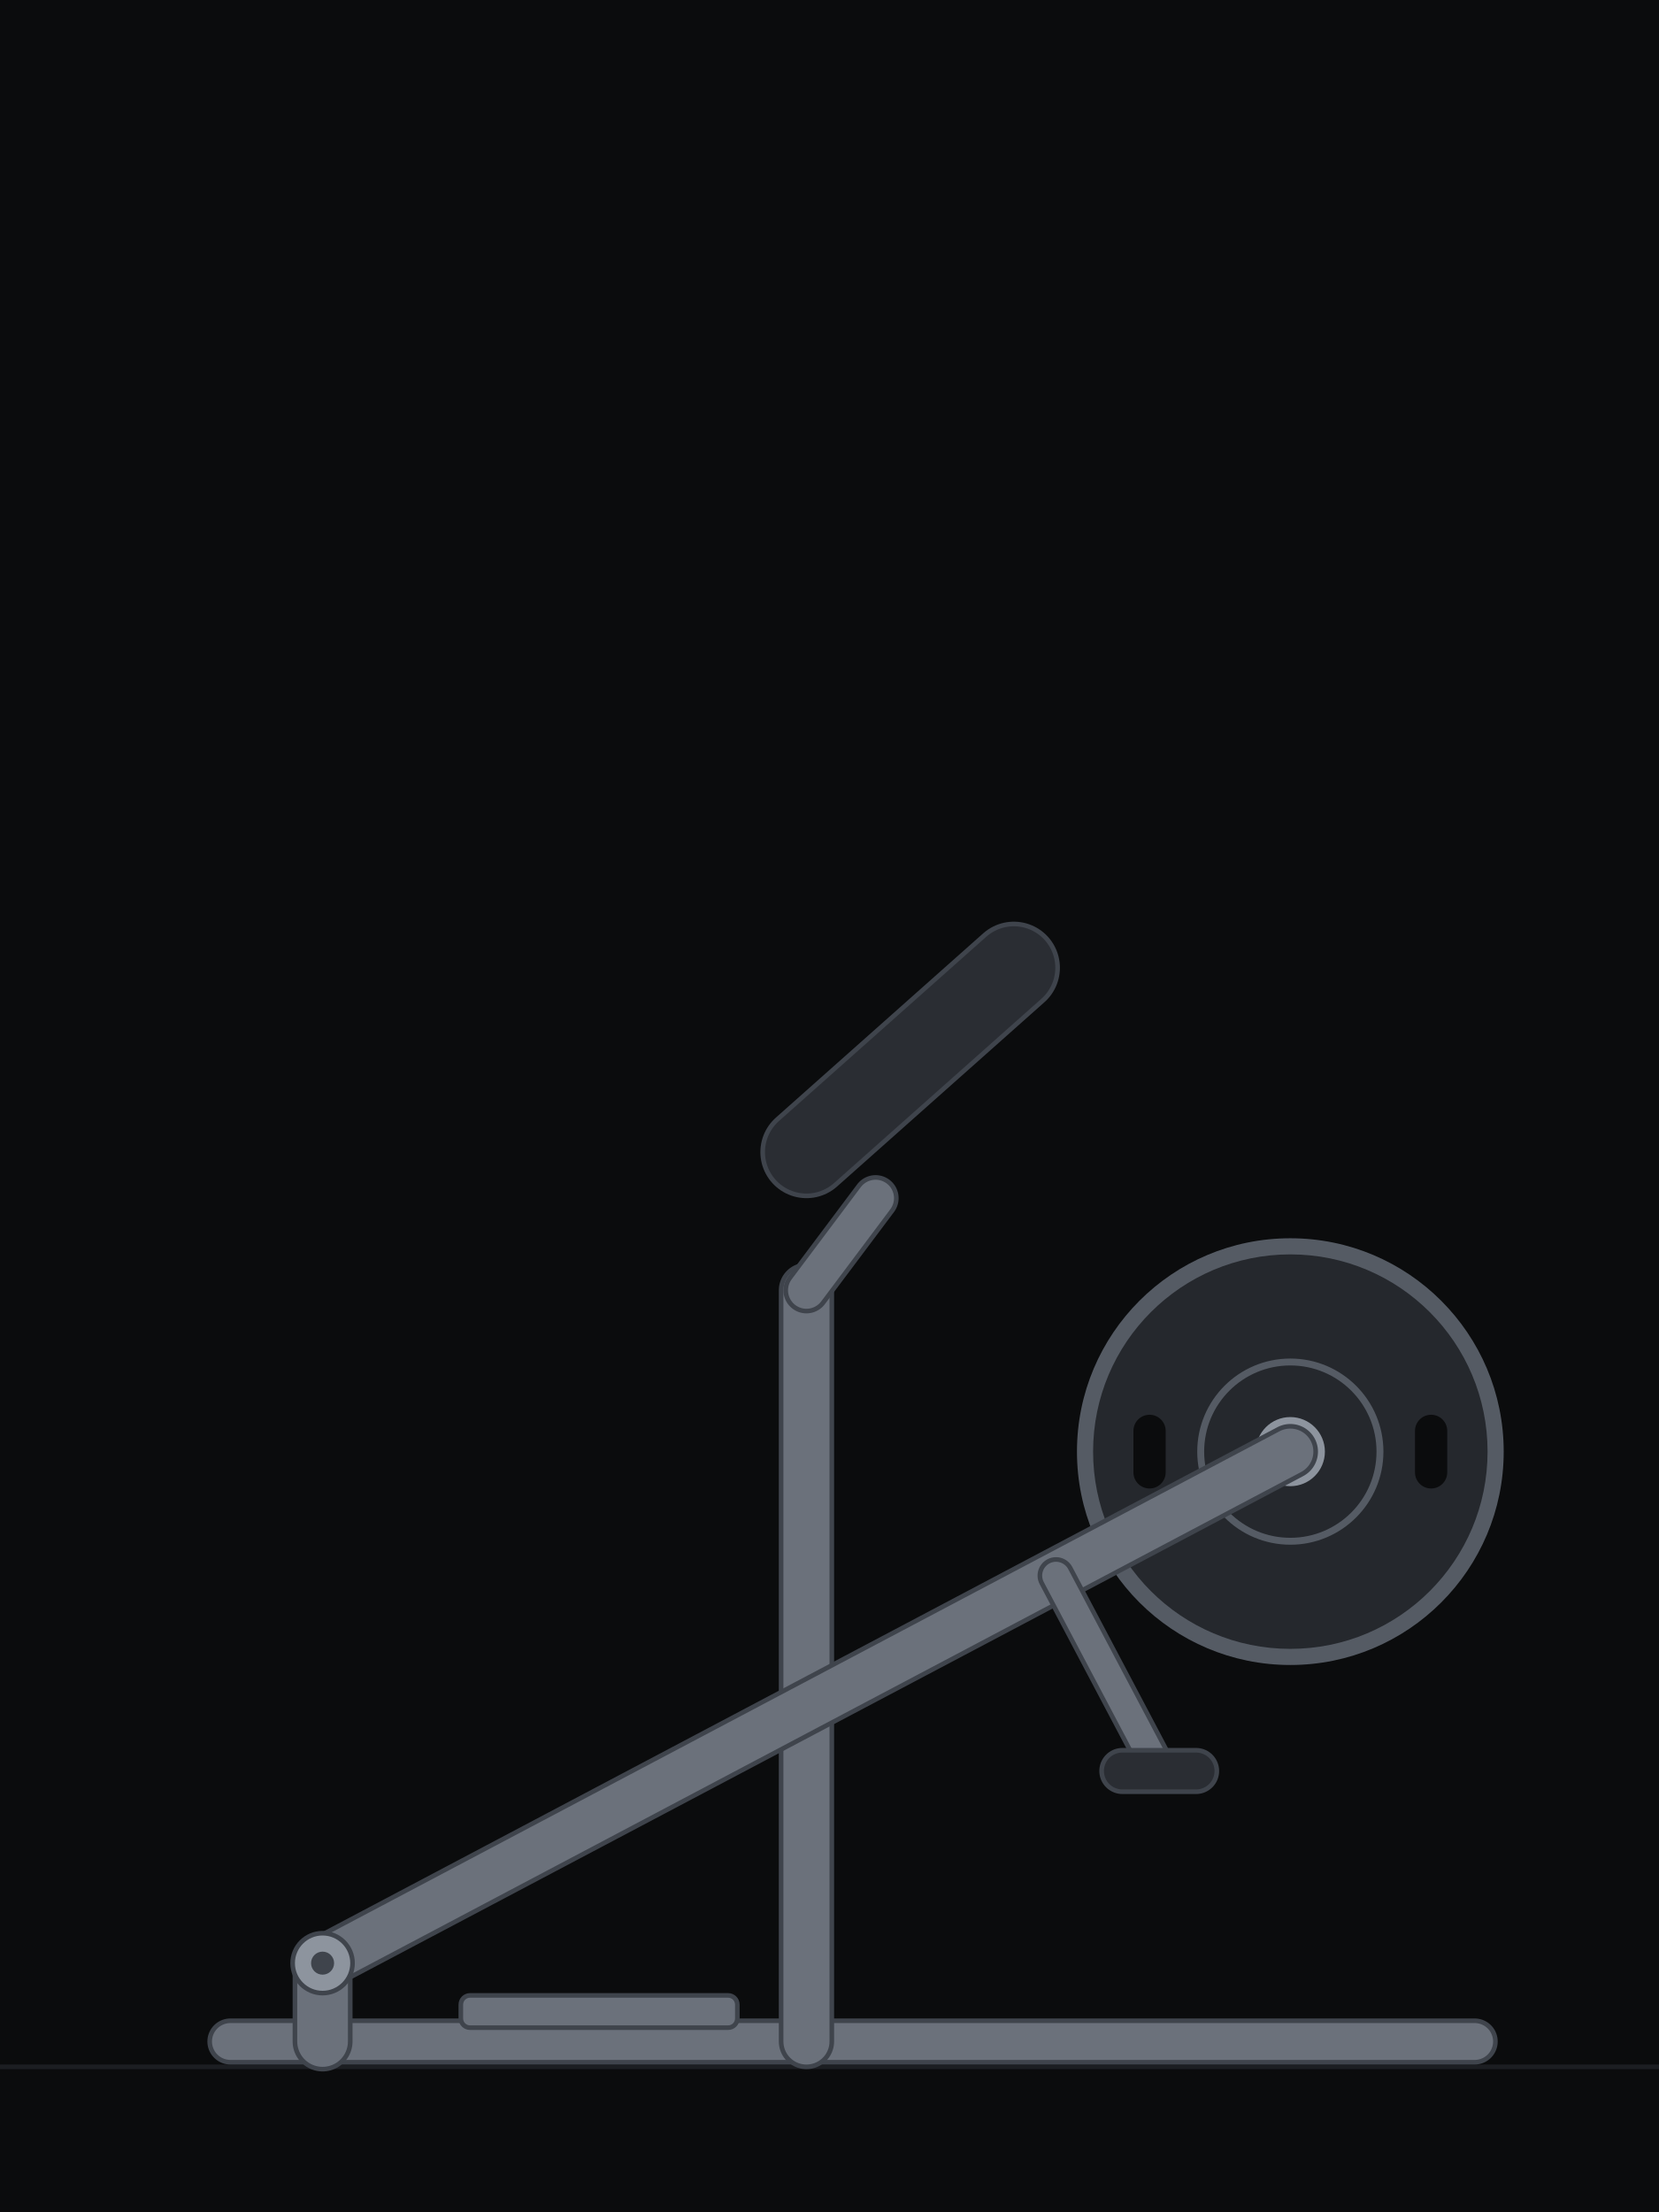
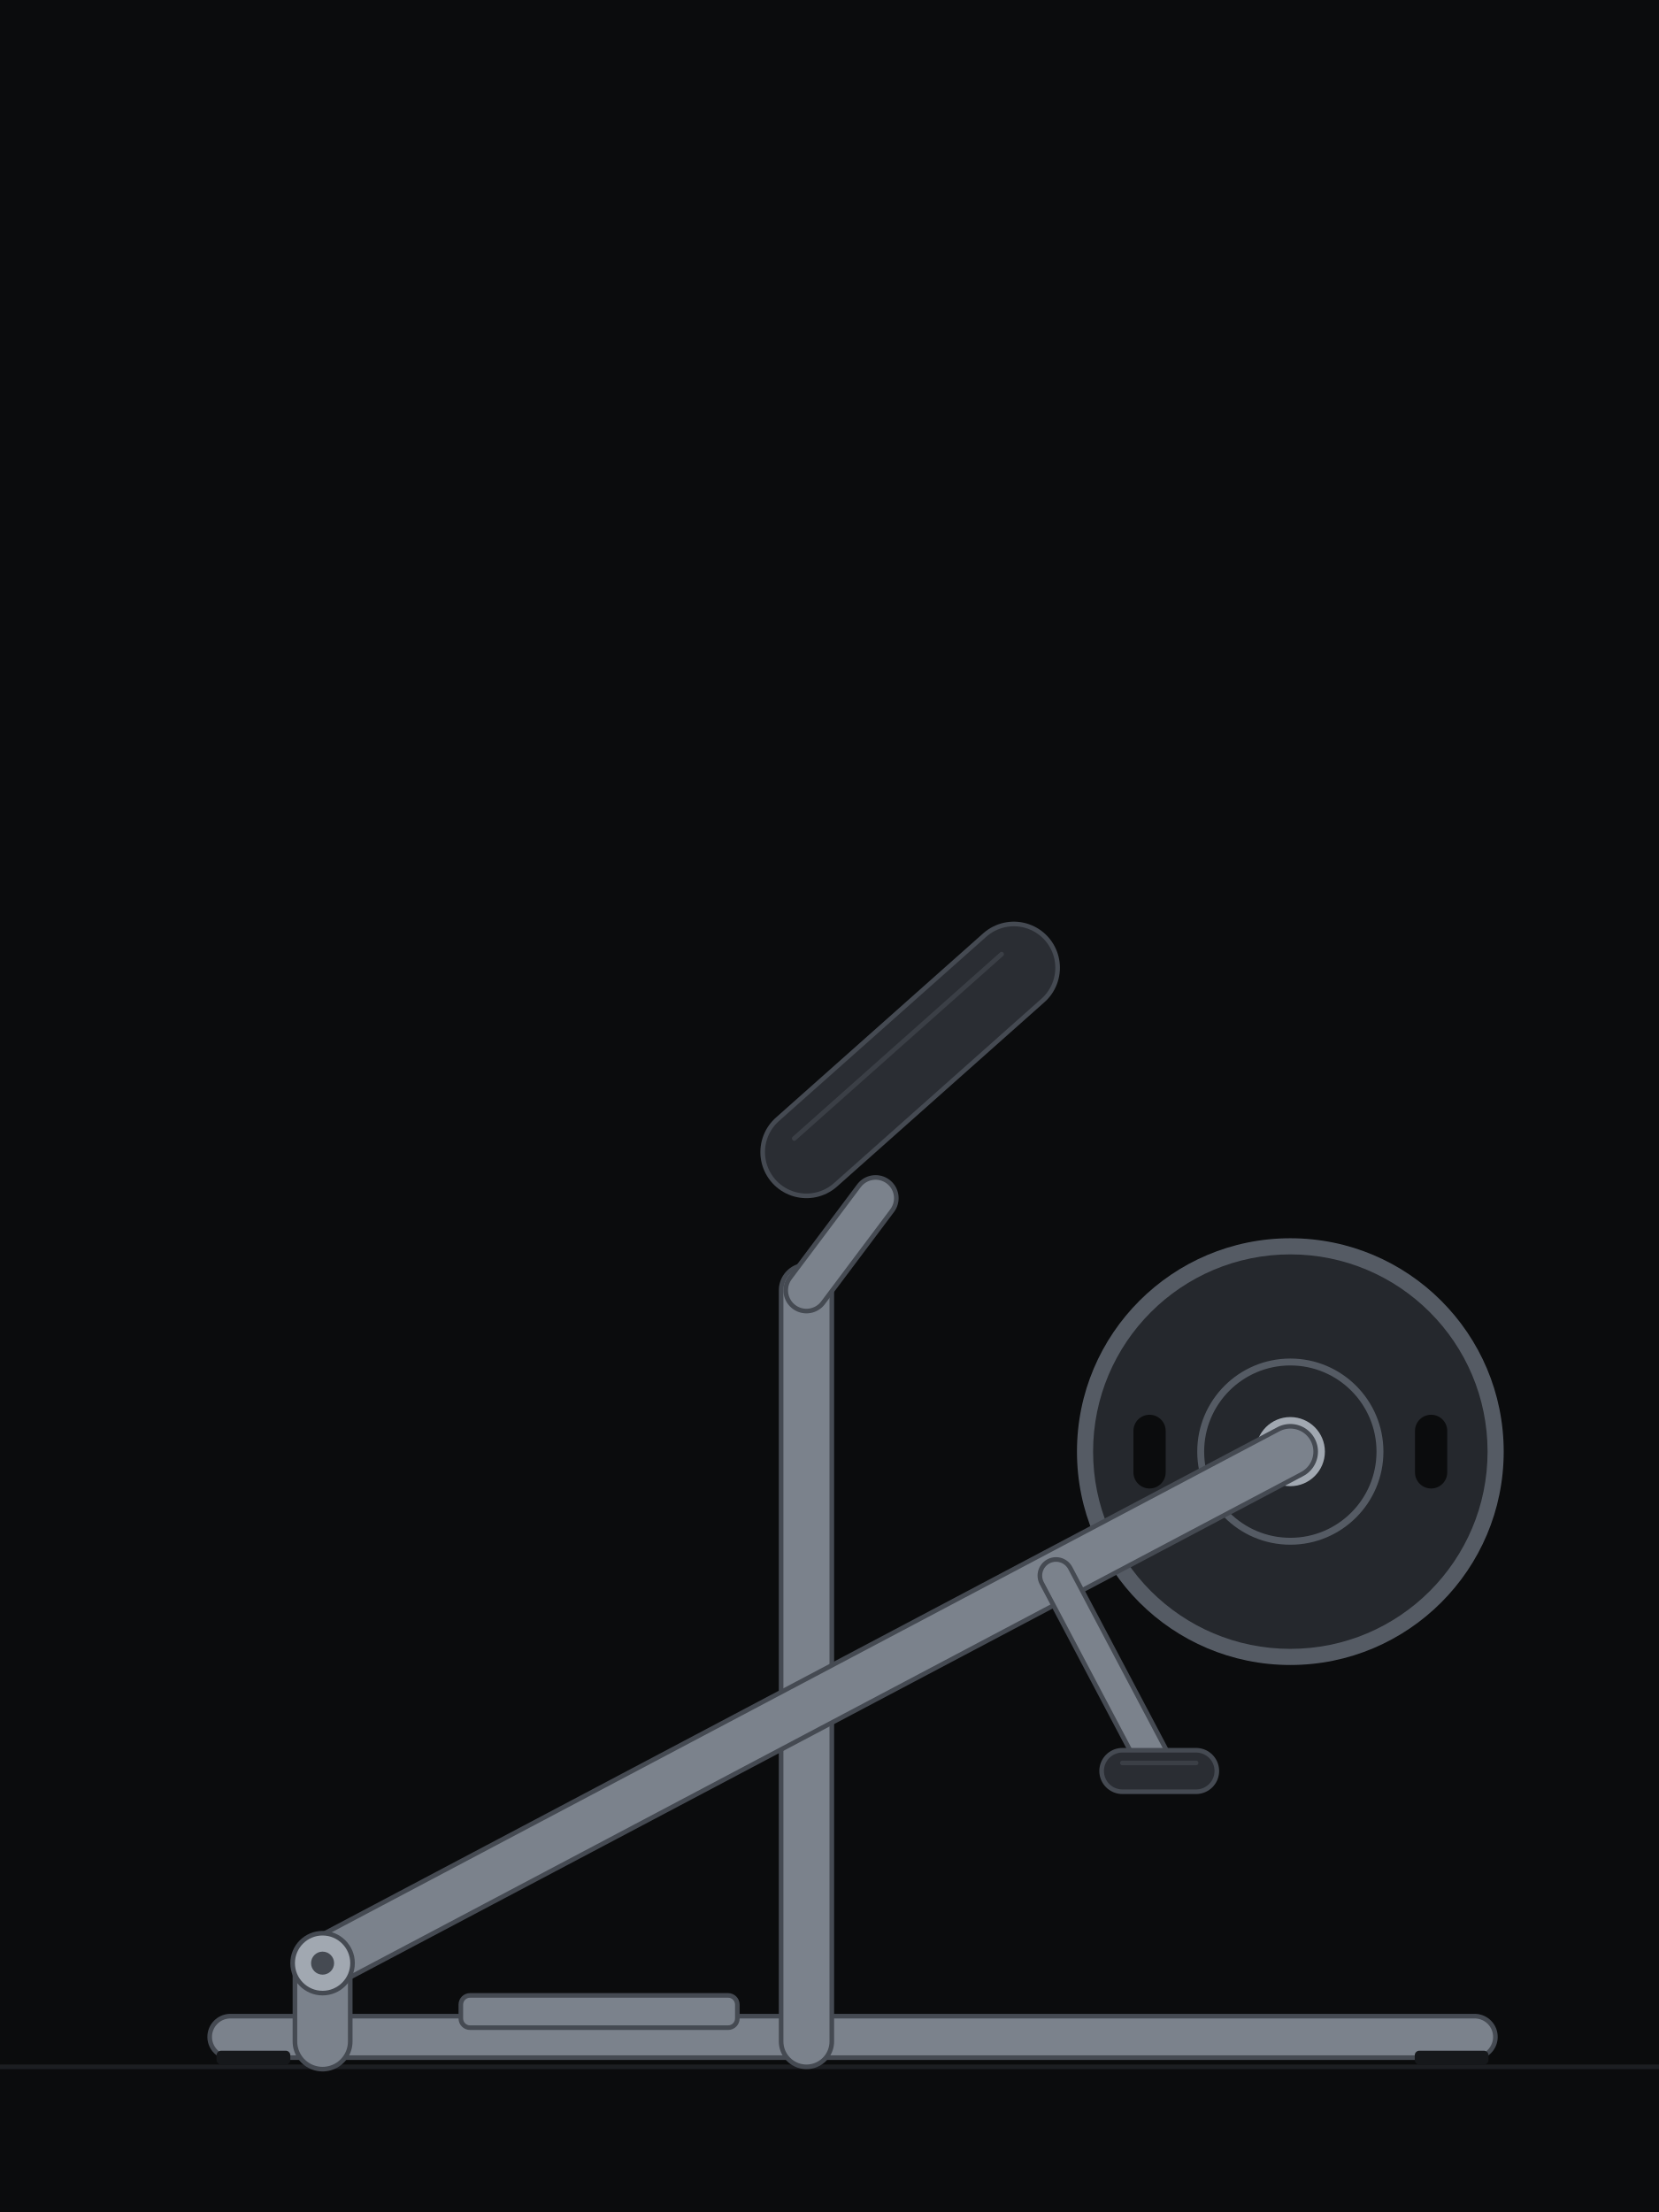
<svg xmlns="http://www.w3.org/2000/svg" viewBox="0 0 720 960" width="720" height="960">
  <defs>
    <clipPath id="recorte-torso" clipPathUnits="userSpaceOnUse">
-       <path d="M-34 -14C-30 -22.7 -23 -40 -14 -46C-5 -52 7.7 -51.3 20 -50C32.3 -48.7 46.7 -41.2 60 -38C73.3 -34.8 85.8 -31 100 -31C114.2 -31 130.8 -35.8 145 -38C159.2 -40.2 173.3 -44 185 -44C196.7 -44 207.2 -41.7 215 -38C222.8 -34.3 227.8 -27.3 232 -22C236.2 -16.7 239 -11.3 240 -6C241 -0.7 240.3 4.7 238 10C235.7 15.3 231.5 20.3 226 26C220.5 31.7 214 39.5 205 44C196 48.5 182.8 52.7 172 53C161.2 53.3 152 48.8 140 46C128 43.2 115 37.3 100 36C85 34.7 65 38 50 38C35 38 22.3 38.7 10 36C-2.3 33.3 -16 27 -24 22C-32 17 -36.3 12 -38 6C-39.7 0 -38 -5.3 -34 -14Z" />
+       <path d="M-34 -14C-30.7 -23.3 -25.7 -43 -18 -50C-10.3 -57 1.3 -56.7 12 -56C22.7 -55.3 34.7 -50 46 -46C57.3 -42 70.2 -34.7 80 -32C89.8 -29.3 95 -28.3 105 -30C115 -31.7 128.8 -38.7 140 -42C151.2 -45.3 162 -49.3 172 -50C182 -50.7 191.7 -48.3 200 -46C208.3 -43.7 216 -40.3 222 -36C228 -31.7 232.7 -25.3 236 -20C239.3 -14.7 241.3 -9 242 -4C242.7 1 242 5 240 10C238 15 234.7 19.7 230 26C225.3 32.3 218.7 42.3 212 48C205.3 53.7 198 58 190 60C182 62 171.3 61.7 164 60C156.7 58.3 152.7 53 146 50C139.3 47 132.3 44 124 42C115.7 40 106.7 38.7 96 38C85.3 37.3 72 38.3 60 38C48 37.7 35 37.3 24 36C13 34.7 2.3 32.7 -6 30C-14.3 27.3 -20.7 24 -26 20C-31.3 16 -36.7 11.7 -38 6C-39.3 0.3 -37.3 -4.7 -34 -14Z" />
    </clipPath>
    <clipPath id="recorte-muslo" clipPathUnits="userSpaceOnUse">
-       <path d="M0 -34C11.6 -35.3 31.7 -37.8 52.8 -37C73.9 -36.2 106.2 -31.5 126.7 -29C147.3 -26.5 166 -23.7 176 -22C186 -20.3 183.8 -20.9 187 -19.1C190.2 -17.2 193.2 -14.2 195.1 -11C196.9 -7.8 198 -3.7 198 0C198 3.7 196.9 7.8 195.1 11C193.2 14.2 190.2 17.2 187 19.1C183.8 20.9 189.6 20.5 176 22C162.4 23.5 130.5 25.8 105.6 28C80.7 30.2 44 34 26.4 35C8.8 36 7.2 34.9 0 34C-7.2 33.1 -12.1 32.3 -17 29.4C-21.9 26.6 -26.6 21.9 -29.4 17C-32.3 12.1 -34 5.7 -34 0C-34 -5.7 -32.3 -12.1 -29.4 -17C-26.6 -21.9 -21.9 -26.6 -17 -29.4C-12.1 -32.3 -11.6 -32.7 0 -34Z" />
+       <path d="M0 -34C12.2 -35.6 34.6 -39.8 56.3 -39C78 -38.2 110.3 -31.8 130.2 -29C150.2 -26.2 166.5 -23.7 176 -22C185.5 -20.3 183.8 -20.9 187 -19.1C190.2 -17.2 193.2 -14.2 195.1 -11C196.9 -7.8 198 -3.7 198 0C198 3.7 196.9 7.8 195.1 11C193.2 14.2 190.2 17.2 187 19.1C183.8 20.9 183.1 21.2 176 22C168.9 22.8 159 22.3 144.3 24C129.7 25.7 106.8 30.2 88 32C69.2 33.8 46.3 34.7 31.7 35C17 35.3 8.1 34.9 0 34C-8.1 33.1 -12.1 32.3 -17 29.4C-21.9 26.6 -26.6 21.9 -29.4 17C-32.3 12.1 -34 5.7 -34 0C-34 -5.7 -32.3 -12.1 -29.4 -17C-26.6 -21.9 -21.9 -26.6 -17 -29.4C-12.1 -32.3 -12.2 -32.4 0 -34Z" />
    </clipPath>
    <clipPath id="recorte-pierna" clipPathUnits="userSpaceOnUse">
-       <path d="M0 -22C9.2 -22.5 23.6 -23 44.3 -22C64.9 -21 101.8 -17.3 123.9 -16C146 -14.7 167 -14.6 177 -14C187 -13.4 182 -13.3 184 -12.1C186 -11 188 -9 189.1 -7C190.3 -5 191 -2.3 191 0C191 2.3 190.3 5 189.1 7C188 9 186 11 184 12.1C182 13.3 189.4 12.5 177 14C164.6 15.5 131 18.2 109.7 21C88.5 23.8 67.9 30.8 49.6 31C31.3 31.2 10.1 24 0 22C-10.1 20 -7.8 20.9 -11 19.1C-14.2 17.2 -17.2 14.2 -19.1 11C-20.9 7.8 -22 3.7 -22 0C-22 -3.7 -20.9 -7.8 -19.1 -11C-17.2 -14.2 -14.2 -17.2 -11 -19.1C-7.8 -20.9 -9.2 -21.5 0 -22Z" />
+       <path d="M0 -22C7.7 -22.5 14.8 -23.2 35.4 -22C56.1 -20.8 100.3 -16.3 123.9 -15C147.5 -13.7 167 -14.5 177 -14C187 -13.5 182 -13.3 184 -12.1C186 -11 188 -9 189.1 -7C190.3 -5 191 -2.3 191 0C191 2.3 190.3 5 189.1 7C188 9 186 11 184 12.1C182 13.3 184.7 13.4 177 14C169.3 14.6 152.8 14.2 138.1 16C123.3 17.8 104.4 22.2 88.5 25C72.6 27.8 57.2 33.5 42.5 33C27.7 32.5 8.9 24.3 0 22C-8.9 19.7 -7.8 20.9 -11 19.1C-14.2 17.2 -17.2 14.2 -19.1 11C-20.9 7.8 -22 3.7 -22 0C-22 -3.7 -20.9 -7.8 -19.1 -11C-17.2 -14.2 -14.2 -17.2 -11 -19.1C-7.8 -20.9 -7.7 -21.5 0 -22Z" />
    </clipPath>
    <clipPath id="recorte-pie" clipPathUnits="userSpaceOnUse">
-       <path d="M0 -14C-5 -13.7 -8.5 -11 -12 -8C-15.5 -5 -18.7 0 -21 4C-23.3 8 -25.8 12.3 -26 16C-26.2 19.7 -24.7 24 -22 26C-19.3 28 -18.7 27.7 -10 28C-1.3 28.3 17.7 28 30 28C42.3 28 55.7 28.2 64 28C72.3 27.8 76.3 28.2 80 27C83.7 25.8 85.7 23.3 86 21C86.3 18.7 85.7 15.5 82 13C78.3 10.5 71 8.5 64 6C57 3.5 47.7 0.7 40 -2C32.3 -4.7 24.7 -8 18 -10C11.3 -12 5 -14.3 0 -14Z" />
+       <path d="M0 -14C-5 -13.7 -8.7 -10.7 -12 -8C-15.3 -5.3 -17.7 -1.7 -20 2C-22.3 5.7 -25.3 10.3 -26 14C-26.7 17.7 -26 21.7 -24 24C-22 26.3 -19.3 27.3 -14 28C-8.7 28.7 -1 28.2 8 28C17 27.8 30.3 27 40 27C49.7 27 59.3 27.8 66 28C72.7 28.2 76.3 28.7 80 28C83.7 27.3 86.8 25.8 88 24C89.2 22.2 88.7 19 87 17C85.3 15 82.5 13.8 78 12C73.5 10.2 66.3 8.3 60 6C53.7 3.7 47 0.7 40 -2C33 -4.7 24.7 -8 18 -10C11.3 -12 5 -14.3 0 -14Z" />
    </clipPath>
    <clipPath id="recorte-brazo" clipPathUnits="userSpaceOnUse">
-       <path d="M0 -24C13.2 -23.9 44.7 -21.5 67 -20C89.3 -18.5 121.6 -16.2 134 -15C146.4 -13.8 139.3 -14.2 141.5 -13C143.7 -11.7 145.7 -9.7 147 -7.5C148.2 -5.3 149 -2.5 149 0C149 2.5 148.2 5.3 147 7.5C145.7 9.7 143.7 11.7 141.5 13C139.3 14.2 141.5 14.2 134 15C126.5 15.8 112.1 16.7 96.5 18C80.8 19.3 56.3 22 40.2 23C24.1 24 8.7 24.4 0 24C-8.7 23.6 -8.5 22.8 -12 20.8C-15.5 18.8 -18.8 15.5 -20.8 12C-22.8 8.5 -24 4 -24 0C-24 -4 -22.8 -8.5 -20.8 -12C-18.8 -15.5 -15.5 -18.8 -12 -20.8C-8.5 -22.8 -13.2 -24.1 0 -24Z" />
+       <path d="M0 -26C14.5 -25.9 51.4 -23.8 73.7 -22C96 -20.2 122.7 -16.5 134 -15C145.3 -13.5 139.3 -14.2 141.5 -13C143.7 -11.7 145.7 -9.7 147 -7.5C148.2 -5.3 149 -2.5 149 0C149 2.5 148.2 5.3 147 7.5C145.7 9.7 143.7 11.7 141.5 13C139.3 14.2 141.5 14 134 15C126.5 16 111.7 17.3 96.5 19C81.3 20.7 59 23.8 42.9 25C26.8 26.2 9.3 26.4 0 26C-9.3 25.6 -9.2 24.7 -13 22.5C-16.8 20.3 -20.3 16.8 -22.5 13C-24.7 9.2 -26 4.3 -26 0C-26 -4.3 -24.7 -9.2 -22.5 -13C-20.3 -16.8 -16.8 -20.3 -13 -22.5C-9.2 -24.7 -14.5 -26.1 0 -26Z" />
    </clipPath>
    <clipPath id="recorte-antebrazo" clipPathUnits="userSpaceOnUse">
-       <path d="M0 -15C6.9 -15.7 16.1 -17.8 33.6 -17C51.1 -16.2 92.3 -11.4 105 -10C117.7 -8.6 108.6 -9.5 110 -8.7C111.4 -7.8 112.8 -6.4 113.7 -5C114.5 -3.6 115 -1.7 115 0C115 1.7 114.5 3.6 113.7 5C112.8 6.4 111.4 7.8 110 8.7C108.6 9.5 119 8.4 105 10C91 11.6 43.8 17.2 26.3 18C8.8 18.8 5.6 15.8 0 15C-5.6 14.2 -5.3 14.2 -7.5 13C-9.7 11.7 -11.7 9.7 -13 7.5C-14.2 5.3 -15 2.5 -15 0C-15 -2.5 -14.2 -5.3 -13 -7.5C-11.7 -9.7 -9.7 -11.7 -7.5 -13C-5.3 -14.2 -6.9 -14.3 0 -15Z" />
+       <path d="M0 -15C5.1 -16.2 12.6 -20.2 23.1 -20C33.6 -19.8 49.4 -15.7 63 -14C76.7 -12.3 97.2 -10.9 105 -10C112.8 -9.1 108.6 -9.5 110 -8.7C111.4 -7.8 112.8 -6.4 113.7 -5C114.5 -3.6 115 -1.7 115 0C115 1.7 114.5 3.6 113.7 5C112.8 6.4 111.4 7.8 110 8.7C108.6 9.5 112 9.3 105 10C98 10.7 81.4 11.7 68.3 13C55.1 14.3 37.6 17.7 26.3 18C14.9 18.3 5.6 15.8 0 15C-5.6 14.2 -5.3 14.2 -7.5 13C-9.7 11.7 -11.7 9.7 -13 7.5C-14.2 5.3 -15 2.5 -15 0C-15 -2.5 -14.2 -5.3 -13 -7.5C-11.7 -9.7 -9.7 -11.7 -7.5 -13C-5.3 -14.2 -5.1 -13.8 0 -15Z" />
    </clipPath>
    <clipPath id="recorte-mano" clipPathUnits="userSpaceOnUse">
-       <path d="M0 -10C5.8 -10.6 18.7 -12.3 29.7 -12C40.7 -11.7 59.3 -8.8 66 -8C72.7 -7.2 68.8 -7.6 70 -6.9C71.2 -6.3 72.3 -5.2 72.9 -4C73.6 -2.8 74 -1.3 74 0C74 1.3 73.6 2.8 72.9 4C72.3 5.2 71.2 6.3 70 6.9C68.8 7.6 72.7 7.3 66 8C59.3 8.7 40.7 10.7 29.7 11C18.7 11.3 5.8 10.4 0 10C-5.8 9.6 -3.6 9.5 -5 8.7C-6.4 7.8 -7.8 6.4 -8.7 5C-9.5 3.6 -10 1.7 -10 0C-10 -1.7 -9.5 -3.6 -8.7 -5C-7.8 -6.4 -6.4 -7.8 -5 -8.7C-3.6 -9.5 -5.8 -9.4 0 -10Z" />
+       <path d="M0 -10C3.2 -10.8 8.7 -10.8 12 -12C15.3 -13.2 17 -15.5 20 -17C23 -18.5 27.3 -20.8 30 -21C32.7 -21.2 35.3 -19.5 36 -18C36.7 -16.5 32 -13.3 34 -12C36 -10.7 43.3 -10.7 48 -10C52.7 -9.3 58.2 -9.2 62 -8C65.8 -6.8 69.7 -5 71 -3C72.3 -1 71.8 2.2 70 4C68.2 5.8 65 6.8 60 8C55 9.2 47 10.5 40 11C33 11.5 24.7 11.2 18 11C11.3 10.8 4.2 10.7 0 10C-4.2 9.3 -5.3 8.7 -7 7C-8.7 5.3 -10 2.3 -10 0C-10 -2.3 -8.7 -5.3 -7 -7C-5.3 -8.7 -3.2 -9.2 0 -10Z" />
    </clipPath>
    <clipPath id="recorte-puno" clipPathUnits="userSpaceOnUse">
-       <path d="M0 -10C3.6 -10.9 11.5 -13.5 16.5 -14C21.5 -14.5 26.7 -13.5 30 -13C33.3 -12.5 34.6 -12.3 36.5 -11.3C38.4 -10.2 40.2 -8.4 41.3 -6.5C42.3 -4.6 43 -2.2 43 0C43 2.2 42.3 4.6 41.3 6.5C40.2 8.4 38.4 10.2 36.5 11.3C34.6 12.3 33.3 12.5 30 13C26.7 13.5 21.5 14.5 16.5 14C11.5 13.5 3.6 10.9 0 10C-3.6 9.1 -3.6 9.5 -5 8.7C-6.4 7.8 -7.8 6.4 -8.7 5C-9.5 3.6 -10 1.7 -10 0C-10 -1.7 -9.5 -3.6 -8.7 -5C-7.8 -6.4 -6.4 -7.8 -5 -8.7C-3.6 -9.5 -3.6 -9.1 0 -10Z" />
+       <path d="M0 -10C3.2 -11 7.7 -12.2 12 -13C16.3 -13.8 21.8 -15.2 26 -15C30.2 -14.8 34.3 -13.8 37 -12C39.7 -10.2 41.2 -7 42 -4C42.8 -1 43.2 3.2 42 6C40.8 8.8 39 11.7 35 13C31 14.3 23.8 14.5 18 14C12.2 13.5 4.2 11.2 0 10C-4.2 8.8 -5.3 8.7 -7 7C-8.7 5.3 -10 2.3 -10 0C-10 -2.3 -8.7 -5.3 -7 -7C-5.3 -8.7 -3.2 -9 0 -10Z" />
    </clipPath>
    <clipPath id="recorte-cuello" clipPathUnits="userSpaceOnUse">
-       <path d="M0 -18C4.8 -18.2 13.3 -17.2 20 -17C26.7 -16.8 35.3 -17.4 40 -17C44.8 -16.6 46 -16.1 48.5 -14.7C51 -13.3 53.3 -11 54.7 -8.5C56.1 -6 57 -2.8 57 0C57 2.8 56.1 6 54.7 8.5C53.3 11 51 13.3 48.5 14.7C46 16.1 44.8 16.6 40 17C35.3 17.4 26.7 16.8 20 17C13.3 17.2 4.8 18.2 0 18C-4.8 17.8 -6.4 17.1 -9 15.6C-11.6 14.1 -14.1 11.6 -15.6 9C-17.1 6.4 -18 3 -18 0C-18 -3 -17.1 -6.4 -15.6 -9C-14.1 -11.6 -11.6 -14.1 -9 -15.6C-6.4 -17.1 -4.8 -17.8 0 -18Z" />
+       <path d="M0 -18C4.8 -18.2 13.3 -17.2 20 -17C26.7 -16.8 35.3 -17.4 40 -17C44.8 -16.6 46 -16.1 48.5 -14.7C51 -13.3 53.3 -11 54.7 -8.5C56.1 -6 57 -2.8 57 0C57 2.8 56.1 6 54.7 8.5C53.3 11 51 13.3 48.5 14.7C46 16.1 44.8 16.5 40 17C35.3 17.5 26.7 17.8 20 18C13.3 18.2 4.8 18.4 0 18C-4.8 17.6 -6.4 17.1 -9 15.6C-11.6 14.1 -14.1 11.6 -15.6 9C-17.1 6.4 -18 3 -18 0C-18 -3 -17.1 -6.4 -15.6 -9C-14.1 -11.6 -11.6 -14.1 -9 -15.6C-6.4 -17.1 -4.8 -17.8 0 -18Z" />
    </clipPath>
    <clipPath id="recorte-cabeza" clipPathUnits="userSpaceOnUse">
-       <path d="M88 2C89.7 11.7 84.3 19.7 80 26C75.7 32.3 68.3 37 62 40C55.7 43 48.7 43.7 42 44C35.3 44.3 28 43.3 22 42C16 40.7 10.7 39 6 36C1.3 33 -4 28 -6 24C-8 20 -7.3 15.7 -6 12C-4.7 8.3 -0.3 7.3 2 2C4.3 -3.3 4.7 -13.7 8 -20C11.3 -26.3 15.7 -32.3 22 -36C28.3 -39.7 38 -42.7 46 -42C54 -41.3 63 -39.3 70 -32C77 -24.7 86.3 -7.7 88 2Z" />
+       <path d="M88 2C90 11.3 85.7 18 82 24C78.3 30 72 34.7 66 38C60 41.3 52.7 43.2 46 44C39.3 44.8 32 44 26 43C20 42 14.7 40.5 10 38C5.3 35.5 0.7 31.7 -2 28C-4.7 24.3 -6.3 19.7 -6 16C-5.7 12.3 -2 11.7 0 6C2 0.3 2.7 -11.3 6 -18C9.3 -24.7 13.7 -30 20 -34C26.3 -38 35.7 -42.3 44 -42C52.3 -41.7 62.7 -39.3 70 -32C77.3 -24.7 86 -7.3 88 2Z" />
    </clipPath>
  </defs>
  <rect id="fondo" width="720" height="960" fill="#0b0c0d" />
  <line id="suelo" x1="0" y1="897" x2="720" y2="897" stroke="#1c1e22" stroke-width="2" />
  <g id="maquina-discos">
    <g id="bastidor">
-       <line x1="100" y1="886" x2="640" y2="886" stroke="#3f444c" stroke-width="20" stroke-linecap="round" />
-       <line x1="100" y1="886" x2="640" y2="886" stroke="#6b717b" stroke-width="16" stroke-linecap="round" />
-       <line x1="140" y1="886" x2="140" y2="852" stroke="#3f444c" stroke-width="26" stroke-linecap="round" />
-       <line x1="140" y1="886" x2="140" y2="852" stroke="#6b717b" stroke-width="22" stroke-linecap="round" />
-       <line x1="350" y1="886" x2="350" y2="560" stroke="#3f444c" stroke-width="24" stroke-linecap="round" />
-       <line x1="350" y1="886" x2="350" y2="560" stroke="#6b717b" stroke-width="20" stroke-linecap="round" />
-       <line x1="350" y1="560" x2="380" y2="520" stroke="#3f444c" stroke-width="20" stroke-linecap="round" />
-       <line x1="350" y1="560" x2="380" y2="520" stroke="#6b717b" stroke-width="16" stroke-linecap="round" />
-       <rect x="200" y="866" width="120" height="14" rx="4" fill="#6b717b" stroke="#3f444c" stroke-width="2" />
-       <line x1="350" y1="500" x2="440" y2="420" stroke="#3f444c" stroke-width="40" stroke-linecap="round" />
+       <line x1="100" y1="884" x2="640" y2="884" stroke="#454a52" stroke-width="20" stroke-linecap="round" />
+       <line x1="100" y1="884" x2="640" y2="884" stroke="#7b828c" stroke-width="16" stroke-linecap="round" />
+       <rect x="94" y="890" width="32" height="6" rx="2" fill="#16181b" />
+       <rect x="614" y="890" width="32" height="6" rx="2" fill="#16181b" />
+       <line x1="140" y1="886" x2="140" y2="852" stroke="#454a52" stroke-width="26" stroke-linecap="round" />
+       <line x1="140" y1="886" x2="140" y2="852" stroke="#7b828c" stroke-width="22" stroke-linecap="round" />
+       <line x1="350" y1="886" x2="350" y2="560" stroke="#454a52" stroke-width="24" stroke-linecap="round" />
+       <line x1="350" y1="886" x2="350" y2="560" stroke="#7b828c" stroke-width="20" stroke-linecap="round" />
+       <line x1="350" y1="560" x2="380" y2="520" stroke="#454a52" stroke-width="20" stroke-linecap="round" />
+       <line x1="350" y1="560" x2="380" y2="520" stroke="#7b828c" stroke-width="16" stroke-linecap="round" />
+       <rect x="200" y="866" width="120" height="14" rx="4" fill="#7b828c" stroke="#454a52" stroke-width="2" />
+       <line x1="350" y1="500" x2="440" y2="420" stroke="#454a52" stroke-width="40" stroke-linecap="round" />
      <line x1="350" y1="500" x2="440" y2="420" stroke="#2a2d33" stroke-width="36" stroke-linecap="round" />
+       <line x1="344.7" y1="494.1" x2="434.7" y2="414.1" stroke="#3b3f46" stroke-width="2" stroke-linecap="round" />
    </g>
    <g id="palanca" data-pivote="140,852">
-       <line x1="560" y1="630" x2="583" y2="617.9" stroke="#3f444c" stroke-width="18" stroke-linecap="round" />
-       <line x1="560" y1="630" x2="583" y2="617.9" stroke="#8d949e" stroke-width="14" stroke-linecap="round" />
+       <line x1="560" y1="630" x2="583" y2="617.9" stroke="#454a52" stroke-width="18" stroke-linecap="round" />
+       <line x1="560" y1="630" x2="583" y2="617.9" stroke="#a1a8b1" stroke-width="14" stroke-linecap="round" />
      <g id="disco" data-centro="560,630" data-radio="92.6">
        <circle cx="560" cy="630" r="92.6" fill="#555b64" />
        <circle cx="560" cy="630" r="85.6" fill="#25282d" />
        <circle cx="560" cy="630" r="38.9" fill="none" stroke="#555b64" stroke-width="3" />
        <rect x="491.9" y="614" width="14" height="32" rx="7" fill="#0b0c0d" />
        <rect x="614.1" y="614" width="14" height="32" rx="7" fill="#0b0c0d" />
-         <circle cx="560" cy="630" r="15" fill="#8d949e" />
+         <circle cx="560" cy="630" r="15" fill="#a1a8b1" />
        <circle cx="560" cy="630" r="7" fill="#0b0c0d" />
      </g>
-       <line x1="140" y1="852" x2="560" y2="630" stroke="#3f444c" stroke-width="24" stroke-linecap="round" />
-       <line x1="140" y1="852" x2="560" y2="630" stroke="#6b717b" stroke-width="20" stroke-linecap="round" />
-       <line x1="458.3" y1="683.8" x2="503.1" y2="768.6" stroke="#3f444c" stroke-width="16" stroke-linecap="round" />
-       <line x1="458.3" y1="683.8" x2="503.1" y2="768.6" stroke="#6b717b" stroke-width="12" stroke-linecap="round" />
-       <line x1="487.1" y1="768.6" x2="519.1" y2="768.6" stroke="#3f444c" stroke-width="20" stroke-linecap="round" />
+       <line x1="140" y1="852" x2="560" y2="630" stroke="#454a52" stroke-width="24" stroke-linecap="round" />
+       <line x1="140" y1="852" x2="560" y2="630" stroke="#7b828c" stroke-width="20" stroke-linecap="round" />
+       <line x1="458.3" y1="683.8" x2="503.1" y2="768.6" stroke="#454a52" stroke-width="16" stroke-linecap="round" />
+       <line x1="458.3" y1="683.8" x2="503.1" y2="768.6" stroke="#7b828c" stroke-width="12" stroke-linecap="round" />
+       <line x1="487.1" y1="768.6" x2="519.1" y2="768.6" stroke="#454a52" stroke-width="20" stroke-linecap="round" />
      <line x1="487.1" y1="768.6" x2="519.1" y2="768.6" stroke="#2a2d33" stroke-width="16" stroke-linecap="round" />
+       <line x1="487.1" y1="765.1" x2="519.1" y2="765.1" stroke="#3b3f46" stroke-width="2" stroke-linecap="round" />
      <g data-pivote="140,852">
-         <circle cx="140" cy="852" r="14" fill="#3f444c" />
-         <circle cx="140" cy="852" r="12" fill="#8d949e" />
-         <circle cx="140" cy="852" r="5" fill="#3f444c" />
+         <circle cx="140" cy="852" r="14" fill="#454a52" />
+         <circle cx="140" cy="852" r="12" fill="#a1a8b1" />
+         <circle cx="140" cy="852" r="5" fill="#454a52" />
      </g>
    </g>
  </g>
</svg>
